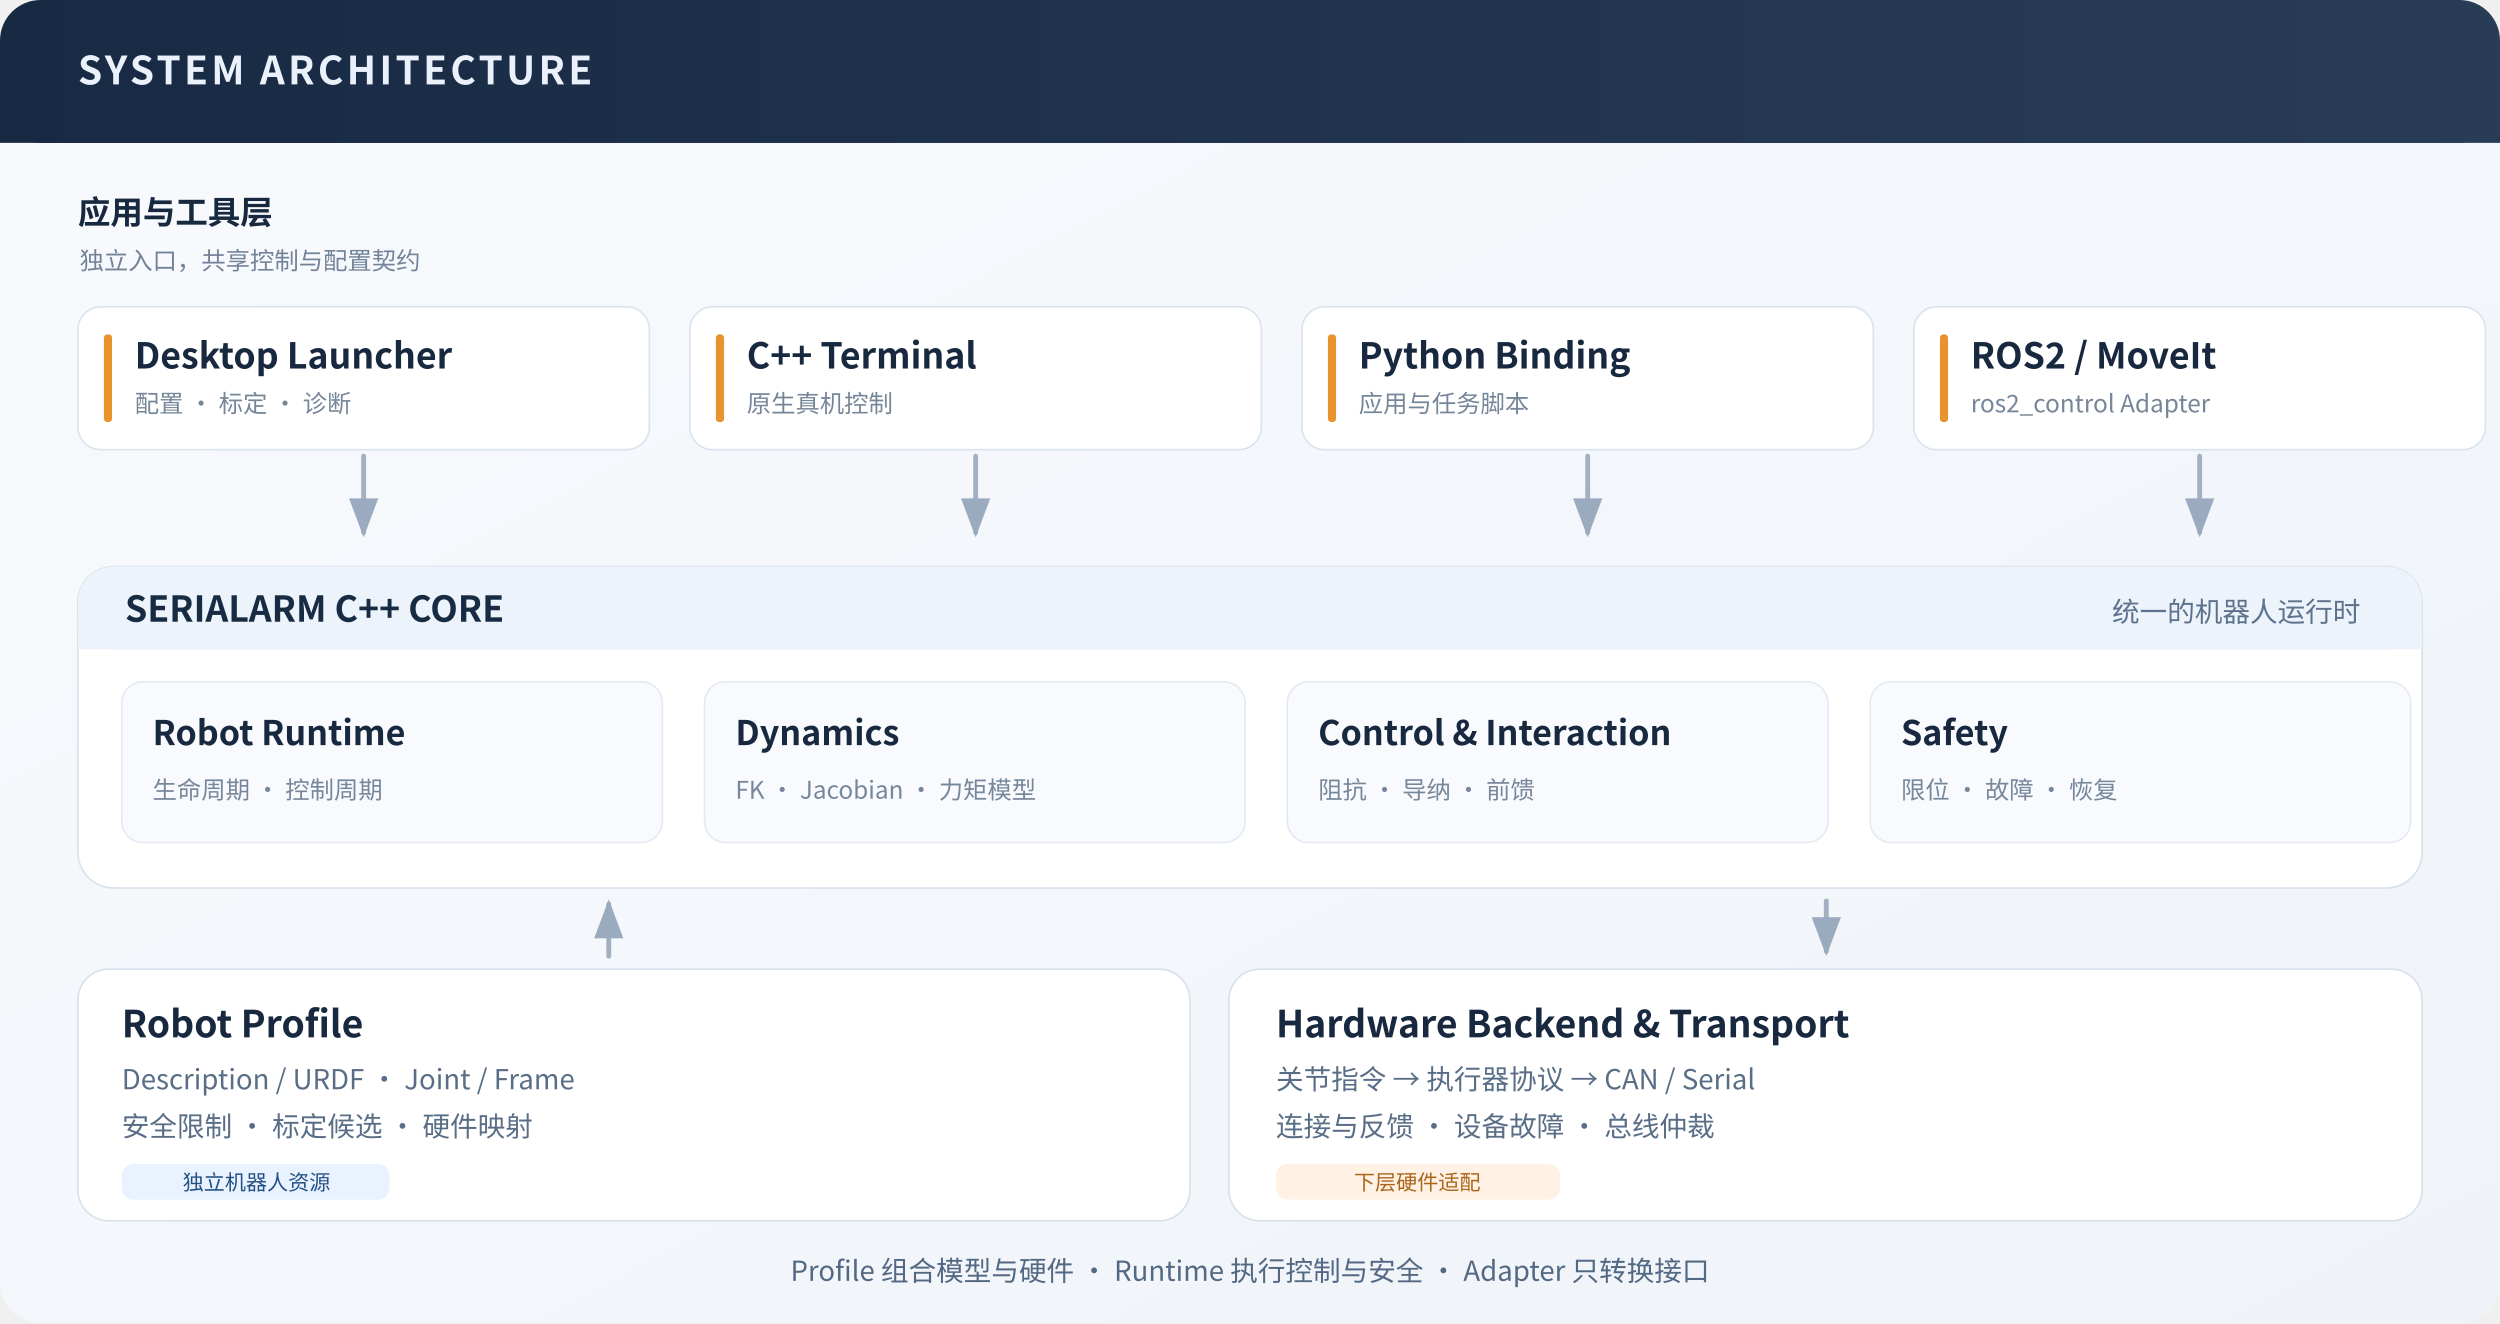
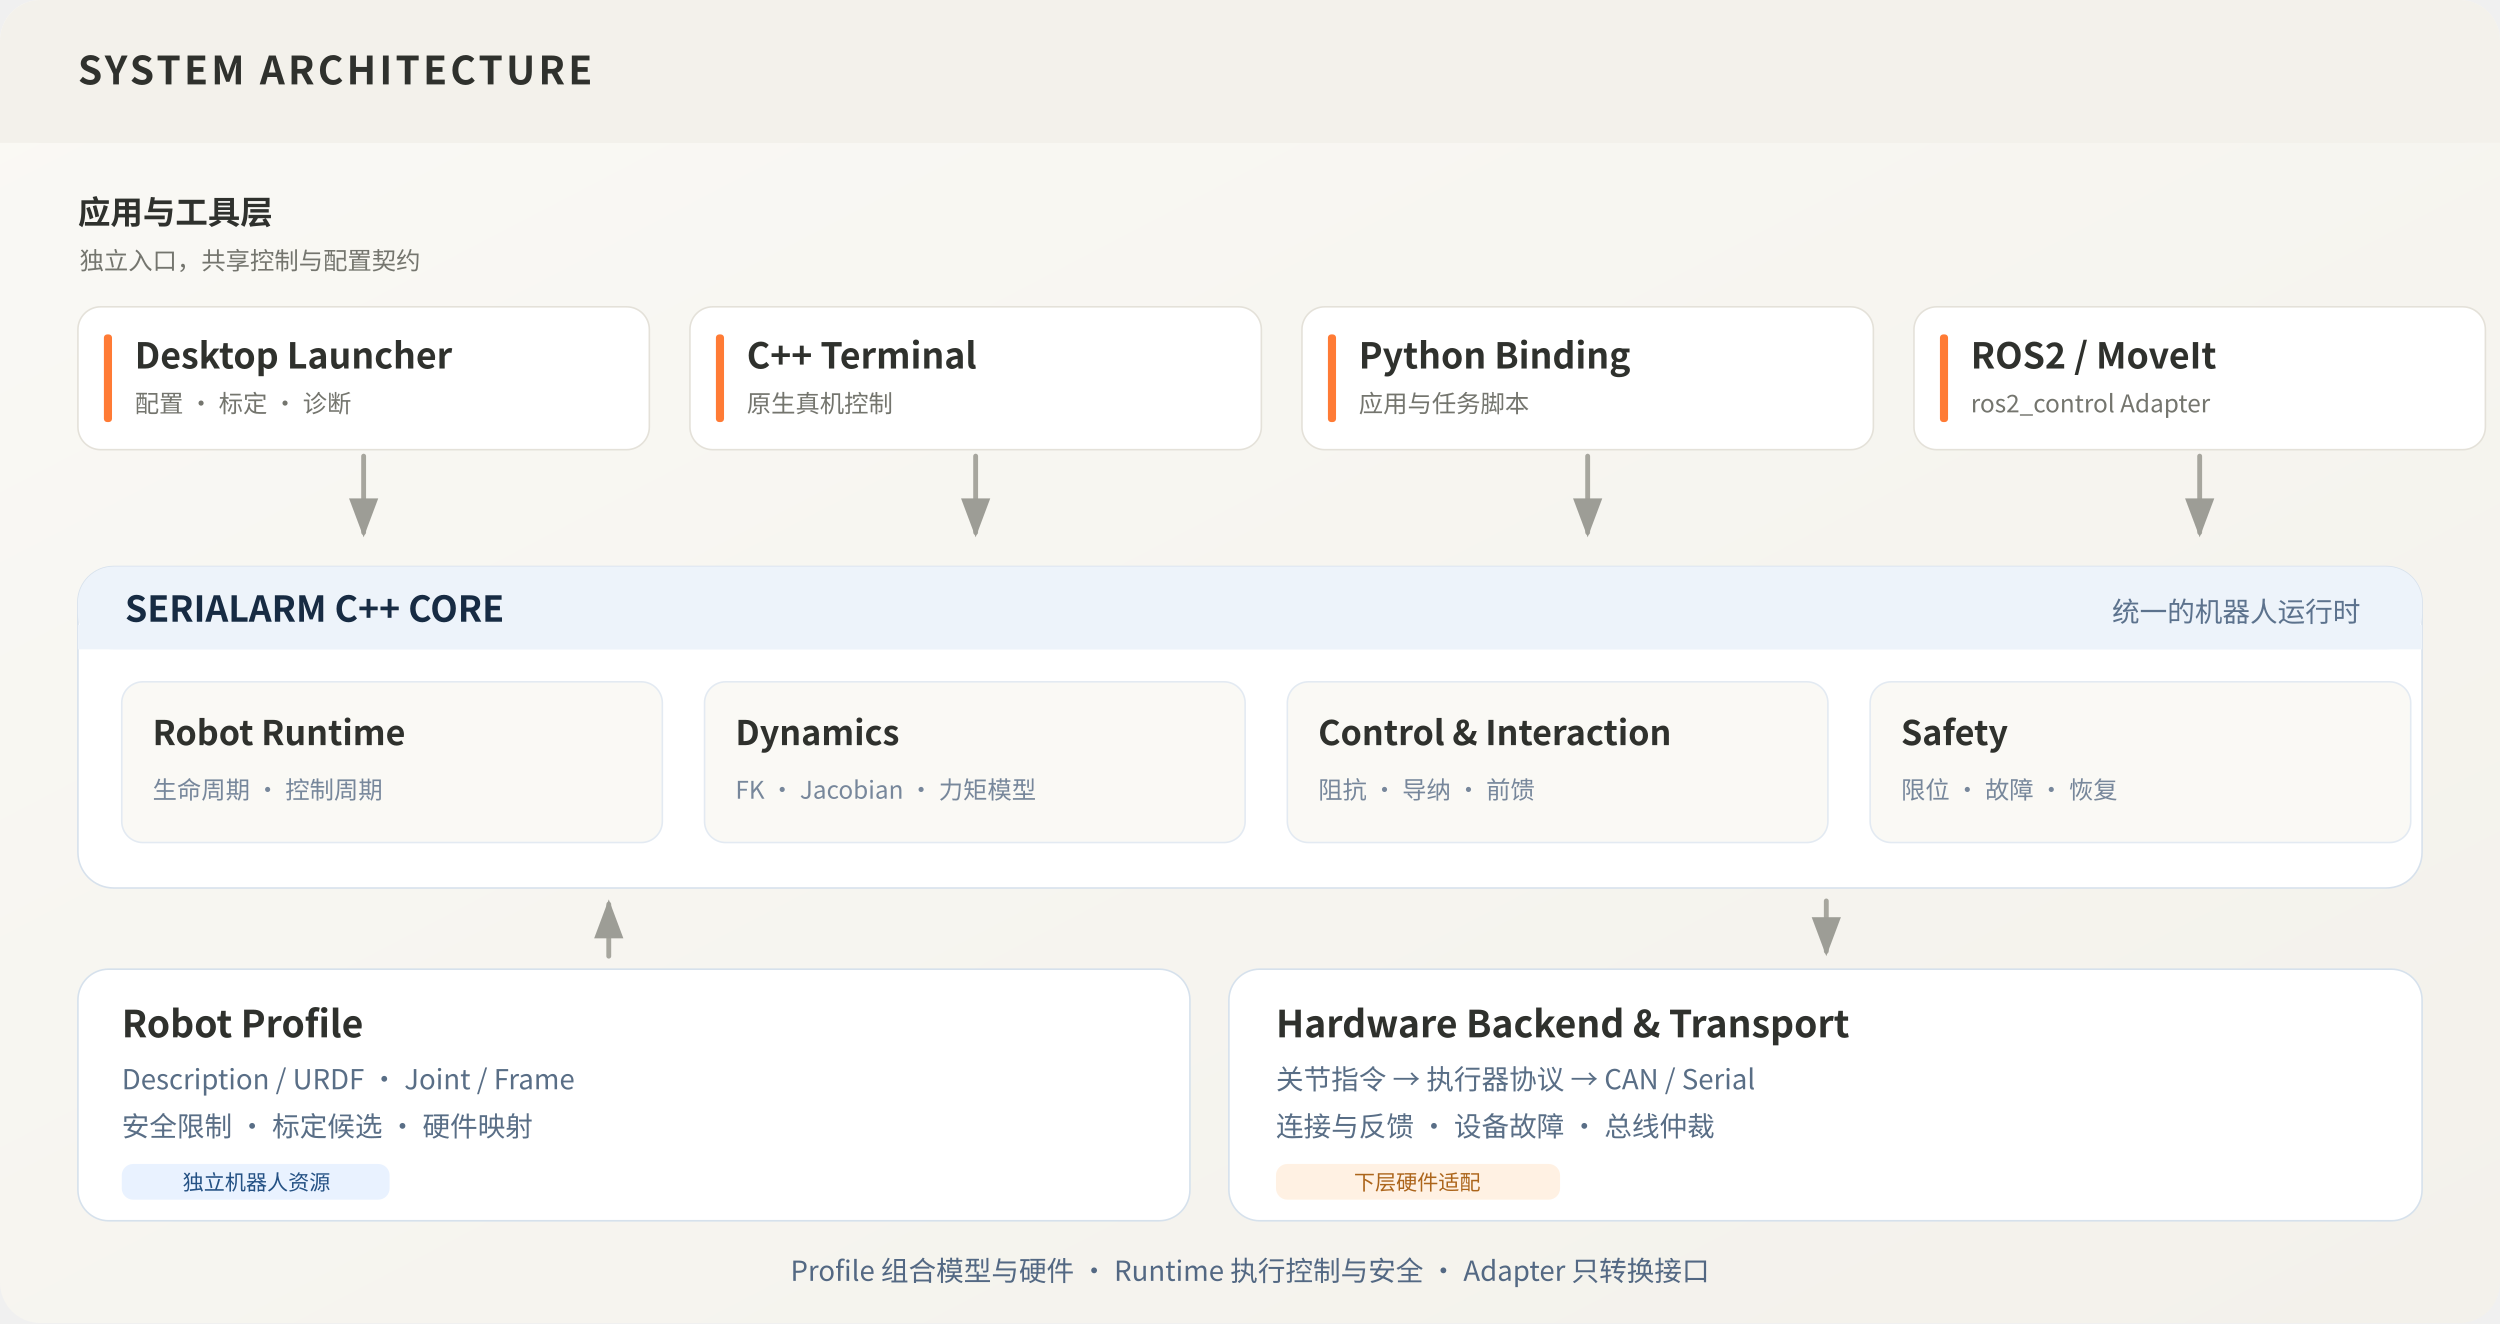
<svg xmlns="http://www.w3.org/2000/svg" width="1540" height="815" viewBox="0 0 1540 815" role="img" aria-labelledby="at ad">
  <defs>
    <marker id="arrow" markerWidth="10" markerHeight="10" refX="7" refY="3" orient="auto" markerUnits="strokeWidth">
-       <path d="M0 0 L0 6 L8 3 z" fill="#9AAABF" />
+       <path d="M0 0 L0 6 L8 3 z" fill="#9d9d96" />
    </marker>
    <linearGradient id="bg" x1="0" x2="1" y1="0" y2="1">
-       <stop stop-color="#F8FAFD" />
-       <stop offset="1" stop-color="#EFF3F8" />
+       <stop stop-color="#faf9f5" />
+       <stop offset="1" stop-color="#f3f1eb" />
    </linearGradient>
    <linearGradient id="dark" x1="0" x2="1">
-       <stop stop-color="#182A43" />
-       <stop offset="1" stop-color="#293C55" />
+       <stop stop-color="#f3f1eb" />
+       <stop offset="1" stop-color="#f3f1eb" />
    </linearGradient>
  </defs>
  <rect x="0" y="0" width="1540" height="815" rx="25" fill="url(#bg)" stroke="none" />
  <rect x="0" y="0" width="1540" height="88" rx="25" fill="url(#dark)" stroke="none" />
  <rect x="0" y="55" width="1540" height="33" rx="0" fill="url(#dark)" stroke="none" />
-   <text x="48" y="52" text-anchor="start" font-size="24" font-weight="700" letter-spacing="2" fill="#EAF1FB" font-family="Noto Sans CJK SC, Noto Sans SC, Microsoft YaHei, PingFang SC, Arial, sans-serif">SYSTEM ARCHITECTURE</text>
-   <text x="48" y="138" text-anchor="start" font-size="20" font-weight="700" letter-spacing="0" fill="#17283F" font-family="Noto Sans CJK SC, Noto Sans SC, Microsoft YaHei, PingFang SC, Arial, sans-serif">应用与工具层</text>
-   <text x="49" y="166" text-anchor="start" font-size="15" font-weight="400" letter-spacing="0" fill="#728399" font-family="Noto Sans CJK SC, Noto Sans SC, Microsoft YaHei, PingFang SC, Arial, sans-serif">独立入口，共享控制与配置契约</text>
-   <rect x="48" y="189" width="352" height="88" rx="14" fill="white" stroke="#D9E3EE" />
-   <rect x="64" y="206" width="5" height="54" rx="2" fill="#E9932E" stroke="none" />
-   <text x="83" y="227" text-anchor="start" font-size="22" font-weight="700" letter-spacing="0" fill="#17283F" font-family="Noto Sans CJK SC, Noto Sans SC, Microsoft YaHei, PingFang SC, Arial, sans-serif">Desktop Launcher</text>
-   <text x="83" y="254" text-anchor="start" font-size="15" font-weight="400" letter-spacing="0" fill="#768699" font-family="Noto Sans CJK SC, Noto Sans SC, Microsoft YaHei, PingFang SC, Arial, sans-serif">配置 · 标定 · 诊断</text>
-   <path d="M224 281 L224 328" fill="none" stroke="#A3B0C1" stroke-width="3" stroke-linecap="round" marker-end="url(#arrow)" />
-   <rect x="425" y="189" width="352" height="88" rx="14" fill="white" stroke="#D9E3EE" />
-   <rect x="441" y="206" width="5" height="54" rx="2" fill="#E9932E" stroke="none" />
-   <text x="460" y="227" text-anchor="start" font-size="22" font-weight="700" letter-spacing="0" fill="#17283F" font-family="Noto Sans CJK SC, Noto Sans SC, Microsoft YaHei, PingFang SC, Arial, sans-serif">C++ Terminal</text>
-   <text x="460" y="254" text-anchor="start" font-size="15" font-weight="400" letter-spacing="0" fill="#768699" font-family="Noto Sans CJK SC, Noto Sans SC, Microsoft YaHei, PingFang SC, Arial, sans-serif">原生真机控制</text>
-   <path d="M601 281 L601 328" fill="none" stroke="#A3B0C1" stroke-width="3" stroke-linecap="round" marker-end="url(#arrow)" />
-   <rect x="802" y="189" width="352" height="88" rx="14" fill="white" stroke="#D9E3EE" />
-   <rect x="818" y="206" width="5" height="54" rx="2" fill="#E9932E" stroke="none" />
-   <text x="837" y="227" text-anchor="start" font-size="22" font-weight="700" letter-spacing="0" fill="#17283F" font-family="Noto Sans CJK SC, Noto Sans SC, Microsoft YaHei, PingFang SC, Arial, sans-serif">Python Binding</text>
-   <text x="837" y="254" text-anchor="start" font-size="15" font-weight="400" letter-spacing="0" fill="#768699" font-family="Noto Sans CJK SC, Noto Sans SC, Microsoft YaHei, PingFang SC, Arial, sans-serif">应用与任务脚本</text>
-   <path d="M978 281 L978 328" fill="none" stroke="#A3B0C1" stroke-width="3" stroke-linecap="round" marker-end="url(#arrow)" />
-   <rect x="1179" y="189" width="352" height="88" rx="14" fill="white" stroke="#D9E3EE" />
-   <rect x="1195" y="206" width="5" height="54" rx="2" fill="#E9932E" stroke="none" />
-   <text x="1214" y="227" text-anchor="start" font-size="22" font-weight="700" letter-spacing="0" fill="#17283F" font-family="Noto Sans CJK SC, Noto Sans SC, Microsoft YaHei, PingFang SC, Arial, sans-serif">ROS2 / MoveIt</text>
-   <text x="1214" y="254" text-anchor="start" font-size="15" font-weight="400" letter-spacing="0" fill="#768699" font-family="Noto Sans CJK SC, Noto Sans SC, Microsoft YaHei, PingFang SC, Arial, sans-serif">ros2_control Adapter</text>
-   <path d="M1355 281 L1355 328" fill="none" stroke="#A3B0C1" stroke-width="3" stroke-linecap="round" marker-end="url(#arrow)" />
+   <text x="48" y="52" text-anchor="start" font-size="24" font-weight="700" letter-spacing="2" fill="#2f312d" font-family="Noto Sans CJK SC, Noto Sans SC, Microsoft YaHei, PingFang SC, Arial, sans-serif">SYSTEM ARCHITECTURE</text>
+   <text x="48" y="138" text-anchor="start" font-size="20" font-weight="700" letter-spacing="0" fill="#2f312d" font-family="Noto Sans CJK SC, Noto Sans SC, Microsoft YaHei, PingFang SC, Arial, sans-serif">应用与工具层</text>
+   <text x="49" y="166" text-anchor="start" font-size="15" font-weight="400" letter-spacing="0" fill="#74756e" font-family="Noto Sans CJK SC, Noto Sans SC, Microsoft YaHei, PingFang SC, Arial, sans-serif">独立入口，共享控制与配置契约</text>
+   <rect x="48" y="189" width="352" height="88" rx="14" fill="white" stroke="#e4e1d9" />
+   <rect x="64" y="206" width="5" height="54" rx="2" fill="#ff7b35" stroke="none" />
+   <text x="83" y="227" text-anchor="start" font-size="22" font-weight="700" letter-spacing="0" fill="#2f312d" font-family="Noto Sans CJK SC, Noto Sans SC, Microsoft YaHei, PingFang SC, Arial, sans-serif">Desktop Launcher</text>
+   <text x="83" y="254" text-anchor="start" font-size="15" font-weight="400" letter-spacing="0" fill="#74756e" font-family="Noto Sans CJK SC, Noto Sans SC, Microsoft YaHei, PingFang SC, Arial, sans-serif">配置 · 标定 · 诊断</text>
+   <path d="M224 281 L224 328" fill="none" stroke="#a7a69e" stroke-width="3" stroke-linecap="round" marker-end="url(#arrow)" />
+   <rect x="425" y="189" width="352" height="88" rx="14" fill="white" stroke="#e4e1d9" />
+   <rect x="441" y="206" width="5" height="54" rx="2" fill="#ff7b35" stroke="none" />
+   <text x="460" y="227" text-anchor="start" font-size="22" font-weight="700" letter-spacing="0" fill="#2f312d" font-family="Noto Sans CJK SC, Noto Sans SC, Microsoft YaHei, PingFang SC, Arial, sans-serif">C++ Terminal</text>
+   <text x="460" y="254" text-anchor="start" font-size="15" font-weight="400" letter-spacing="0" fill="#74756e" font-family="Noto Sans CJK SC, Noto Sans SC, Microsoft YaHei, PingFang SC, Arial, sans-serif">原生真机控制</text>
+   <path d="M601 281 L601 328" fill="none" stroke="#a7a69e" stroke-width="3" stroke-linecap="round" marker-end="url(#arrow)" />
+   <rect x="802" y="189" width="352" height="88" rx="14" fill="white" stroke="#e4e1d9" />
+   <rect x="818" y="206" width="5" height="54" rx="2" fill="#ff7b35" stroke="none" />
+   <text x="837" y="227" text-anchor="start" font-size="22" font-weight="700" letter-spacing="0" fill="#2f312d" font-family="Noto Sans CJK SC, Noto Sans SC, Microsoft YaHei, PingFang SC, Arial, sans-serif">Python Binding</text>
+   <text x="837" y="254" text-anchor="start" font-size="15" font-weight="400" letter-spacing="0" fill="#74756e" font-family="Noto Sans CJK SC, Noto Sans SC, Microsoft YaHei, PingFang SC, Arial, sans-serif">应用与任务脚本</text>
+   <path d="M978 281 L978 328" fill="none" stroke="#a7a69e" stroke-width="3" stroke-linecap="round" marker-end="url(#arrow)" />
+   <rect x="1179" y="189" width="352" height="88" rx="14" fill="white" stroke="#e4e1d9" />
+   <rect x="1195" y="206" width="5" height="54" rx="2" fill="#ff7b35" stroke="none" />
+   <text x="1214" y="227" text-anchor="start" font-size="22" font-weight="700" letter-spacing="0" fill="#2f312d" font-family="Noto Sans CJK SC, Noto Sans SC, Microsoft YaHei, PingFang SC, Arial, sans-serif">ROS2 / MoveIt</text>
+   <text x="1214" y="254" text-anchor="start" font-size="15" font-weight="400" letter-spacing="0" fill="#74756e" font-family="Noto Sans CJK SC, Noto Sans SC, Microsoft YaHei, PingFang SC, Arial, sans-serif">ros2_control Adapter</text>
+   <path d="M1355 281 L1355 328" fill="none" stroke="#a7a69e" stroke-width="3" stroke-linecap="round" marker-end="url(#arrow)" />
  <rect x="48" y="349" width="1444" height="198" rx="22" fill="white" stroke="#D7E1EC" />
  <rect x="48" y="349" width="1444" height="51" rx="22" fill="#EDF3FA" stroke="none" />
  <rect x="48" y="385" width="1444" height="15" rx="0" fill="#EDF3FA" stroke="none" />
  <text x="77" y="383" text-anchor="start" font-size="22" font-weight="800" letter-spacing="0" fill="#172B43" font-family="Noto Sans CJK SC, Noto Sans SC, Microsoft YaHei, PingFang SC, Arial, sans-serif">SERIALARM C++ CORE</text>
  <text x="1454" y="383" text-anchor="end" font-size="17" font-weight="500" letter-spacing="0" fill="#5C728D" font-family="Noto Sans CJK SC, Noto Sans SC, Microsoft YaHei, PingFang SC, Arial, sans-serif">统一的机器人运行时</text>
-   <rect x="75" y="420" width="333" height="99" rx="13" fill="#F8FAFD" stroke="#E3EAF2" />
-   <text x="94" y="459" text-anchor="start" font-size="21" font-weight="700" letter-spacing="0" fill="#17283F" font-family="Noto Sans CJK SC, Noto Sans SC, Microsoft YaHei, PingFang SC, Arial, sans-serif">Robot Runtime</text>
+   <rect x="75" y="420" width="333" height="99" rx="13" fill="#faf9f5" stroke="#E3EAF2" />
+   <text x="94" y="459" text-anchor="start" font-size="21" font-weight="700" letter-spacing="0" fill="#2f312d" font-family="Noto Sans CJK SC, Noto Sans SC, Microsoft YaHei, PingFang SC, Arial, sans-serif">Robot Runtime</text>
  <text x="94" y="492" text-anchor="start" font-size="15" font-weight="400" letter-spacing="0" fill="#77879B" font-family="Noto Sans CJK SC, Noto Sans SC, Microsoft YaHei, PingFang SC, Arial, sans-serif">生命周期 · 控制周期</text>
-   <rect x="434" y="420" width="333" height="99" rx="13" fill="#F8FAFD" stroke="#E3EAF2" />
-   <text x="453" y="459" text-anchor="start" font-size="21" font-weight="700" letter-spacing="0" fill="#17283F" font-family="Noto Sans CJK SC, Noto Sans SC, Microsoft YaHei, PingFang SC, Arial, sans-serif">Dynamics</text>
+   <rect x="434" y="420" width="333" height="99" rx="13" fill="#faf9f5" stroke="#E3EAF2" />
+   <text x="453" y="459" text-anchor="start" font-size="21" font-weight="700" letter-spacing="0" fill="#2f312d" font-family="Noto Sans CJK SC, Noto Sans SC, Microsoft YaHei, PingFang SC, Arial, sans-serif">Dynamics</text>
  <text x="453" y="492" text-anchor="start" font-size="15" font-weight="400" letter-spacing="0" fill="#77879B" font-family="Noto Sans CJK SC, Noto Sans SC, Microsoft YaHei, PingFang SC, Arial, sans-serif">FK · Jacobian · 力矩模型</text>
-   <rect x="793" y="420" width="333" height="99" rx="13" fill="#F8FAFD" stroke="#E3EAF2" />
-   <text x="812" y="459" text-anchor="start" font-size="21" font-weight="700" letter-spacing="0" fill="#17283F" font-family="Noto Sans CJK SC, Noto Sans SC, Microsoft YaHei, PingFang SC, Arial, sans-serif">Control &amp; Interaction</text>
+   <rect x="793" y="420" width="333" height="99" rx="13" fill="#faf9f5" stroke="#E3EAF2" />
+   <text x="812" y="459" text-anchor="start" font-size="21" font-weight="700" letter-spacing="0" fill="#2f312d" font-family="Noto Sans CJK SC, Noto Sans SC, Microsoft YaHei, PingFang SC, Arial, sans-serif">Control &amp; Interaction</text>
  <text x="812" y="492" text-anchor="start" font-size="15" font-weight="400" letter-spacing="0" fill="#77879B" font-family="Noto Sans CJK SC, Noto Sans SC, Microsoft YaHei, PingFang SC, Arial, sans-serif">阻抗 · 导纳 · 前馈</text>
-   <rect x="1152" y="420" width="333" height="99" rx="13" fill="#F8FAFD" stroke="#E3EAF2" />
-   <text x="1171" y="459" text-anchor="start" font-size="21" font-weight="700" letter-spacing="0" fill="#17283F" font-family="Noto Sans CJK SC, Noto Sans SC, Microsoft YaHei, PingFang SC, Arial, sans-serif">Safety</text>
+   <rect x="1152" y="420" width="333" height="99" rx="13" fill="#faf9f5" stroke="#E3EAF2" />
+   <text x="1171" y="459" text-anchor="start" font-size="21" font-weight="700" letter-spacing="0" fill="#2f312d" font-family="Noto Sans CJK SC, Noto Sans SC, Microsoft YaHei, PingFang SC, Arial, sans-serif">Safety</text>
  <text x="1171" y="492" text-anchor="start" font-size="15" font-weight="400" letter-spacing="0" fill="#77879B" font-family="Noto Sans CJK SC, Noto Sans SC, Microsoft YaHei, PingFang SC, Arial, sans-serif">限位 · 故障 · 恢复</text>
-   <path d="M375 589 L375 557" fill="none" stroke="#A3B0C1" stroke-width="3" stroke-linecap="round" marker-end="url(#arrow)" />
-   <path d="M1125 555 L1125 586" fill="none" stroke="#A3B0C1" stroke-width="3" stroke-linecap="round" marker-end="url(#arrow)" />
+   <path d="M375 589 L375 557" fill="none" stroke="#a7a69e" stroke-width="3" stroke-linecap="round" marker-end="url(#arrow)" />
+   <path d="M1125 555 L1125 586" fill="none" stroke="#a7a69e" stroke-width="3" stroke-linecap="round" marker-end="url(#arrow)" />
  <rect x="48" y="597" width="685" height="155" rx="19" fill="white" stroke="#D6E1EC" />
  <rect x="757" y="597" width="735" height="155" rx="19" fill="white" stroke="#D6E1EC" />
-   <text x="75" y="639" text-anchor="start" font-size="23" font-weight="700" letter-spacing="0" fill="#17283F" font-family="Noto Sans CJK SC, Noto Sans SC, Microsoft YaHei, PingFang SC, Arial, sans-serif">Robot Profile</text>
+   <text x="75" y="639" text-anchor="start" font-size="23" font-weight="700" letter-spacing="0" fill="#2f312d" font-family="Noto Sans CJK SC, Noto Sans SC, Microsoft YaHei, PingFang SC, Arial, sans-serif">Robot Profile</text>
  <text x="75" y="671" text-anchor="start" font-size="17" font-weight="400" letter-spacing="0" fill="#596E86" font-family="Noto Sans CJK SC, Noto Sans SC, Microsoft YaHei, PingFang SC, Arial, sans-serif">Description / URDF · Joint / Frame</text>
  <text x="75" y="700" text-anchor="start" font-size="17" font-weight="400" letter-spacing="0" fill="#596E86" font-family="Noto Sans CJK SC, Noto Sans SC, Microsoft YaHei, PingFang SC, Arial, sans-serif">安全限制 · 标定候选 · 硬件映射</text>
  <rect x="75" y="717" width="165" height="22" rx="7" fill="#E9F2FF" stroke="none" />
  <text x="158" y="733" text-anchor="middle" font-size="13" font-weight="500" letter-spacing="0" fill="#245184" font-family="Noto Sans CJK SC, Noto Sans SC, Microsoft YaHei, PingFang SC, Arial, sans-serif">独立机器人资源</text>
-   <text x="786" y="639" text-anchor="start" font-size="23" font-weight="700" letter-spacing="0" fill="#17283F" font-family="Noto Sans CJK SC, Noto Sans SC, Microsoft YaHei, PingFang SC, Arial, sans-serif">Hardware Backend &amp; Transport</text>
+   <text x="786" y="639" text-anchor="start" font-size="23" font-weight="700" letter-spacing="0" fill="#2f312d" font-family="Noto Sans CJK SC, Noto Sans SC, Microsoft YaHei, PingFang SC, Arial, sans-serif">Hardware Backend &amp; Transport</text>
  <text x="786" y="671" text-anchor="start" font-size="17" font-weight="400" letter-spacing="0" fill="#596E86" font-family="Noto Sans CJK SC, Noto Sans SC, Microsoft YaHei, PingFang SC, Arial, sans-serif">关节指令 → 执行器协议 → CAN / Serial</text>
  <text x="786" y="700" text-anchor="start" font-size="17" font-weight="400" letter-spacing="0" fill="#596E86" font-family="Noto Sans CJK SC, Noto Sans SC, Microsoft YaHei, PingFang SC, Arial, sans-serif">连接与反馈 · 设备故障 · 总线仲裁</text>
  <rect x="786" y="717" width="175" height="22" rx="7" fill="#FFF1E3" stroke="none" />
  <text x="873" y="733" text-anchor="middle" font-size="13" font-weight="500" letter-spacing="0" fill="#AC651B" font-family="Noto Sans CJK SC, Noto Sans SC, Microsoft YaHei, PingFang SC, Arial, sans-serif">下层硬件适配</text>
  <text x="770" y="789" text-anchor="middle" font-size="17" font-weight="500" letter-spacing="0" fill="#536883" font-family="Noto Sans CJK SC, Noto Sans SC, Microsoft YaHei, PingFang SC, Arial, sans-serif">Profile 组合模型与硬件 · Runtime 执行控制与安全 · Adapter 只转换接口</text>
</svg>
